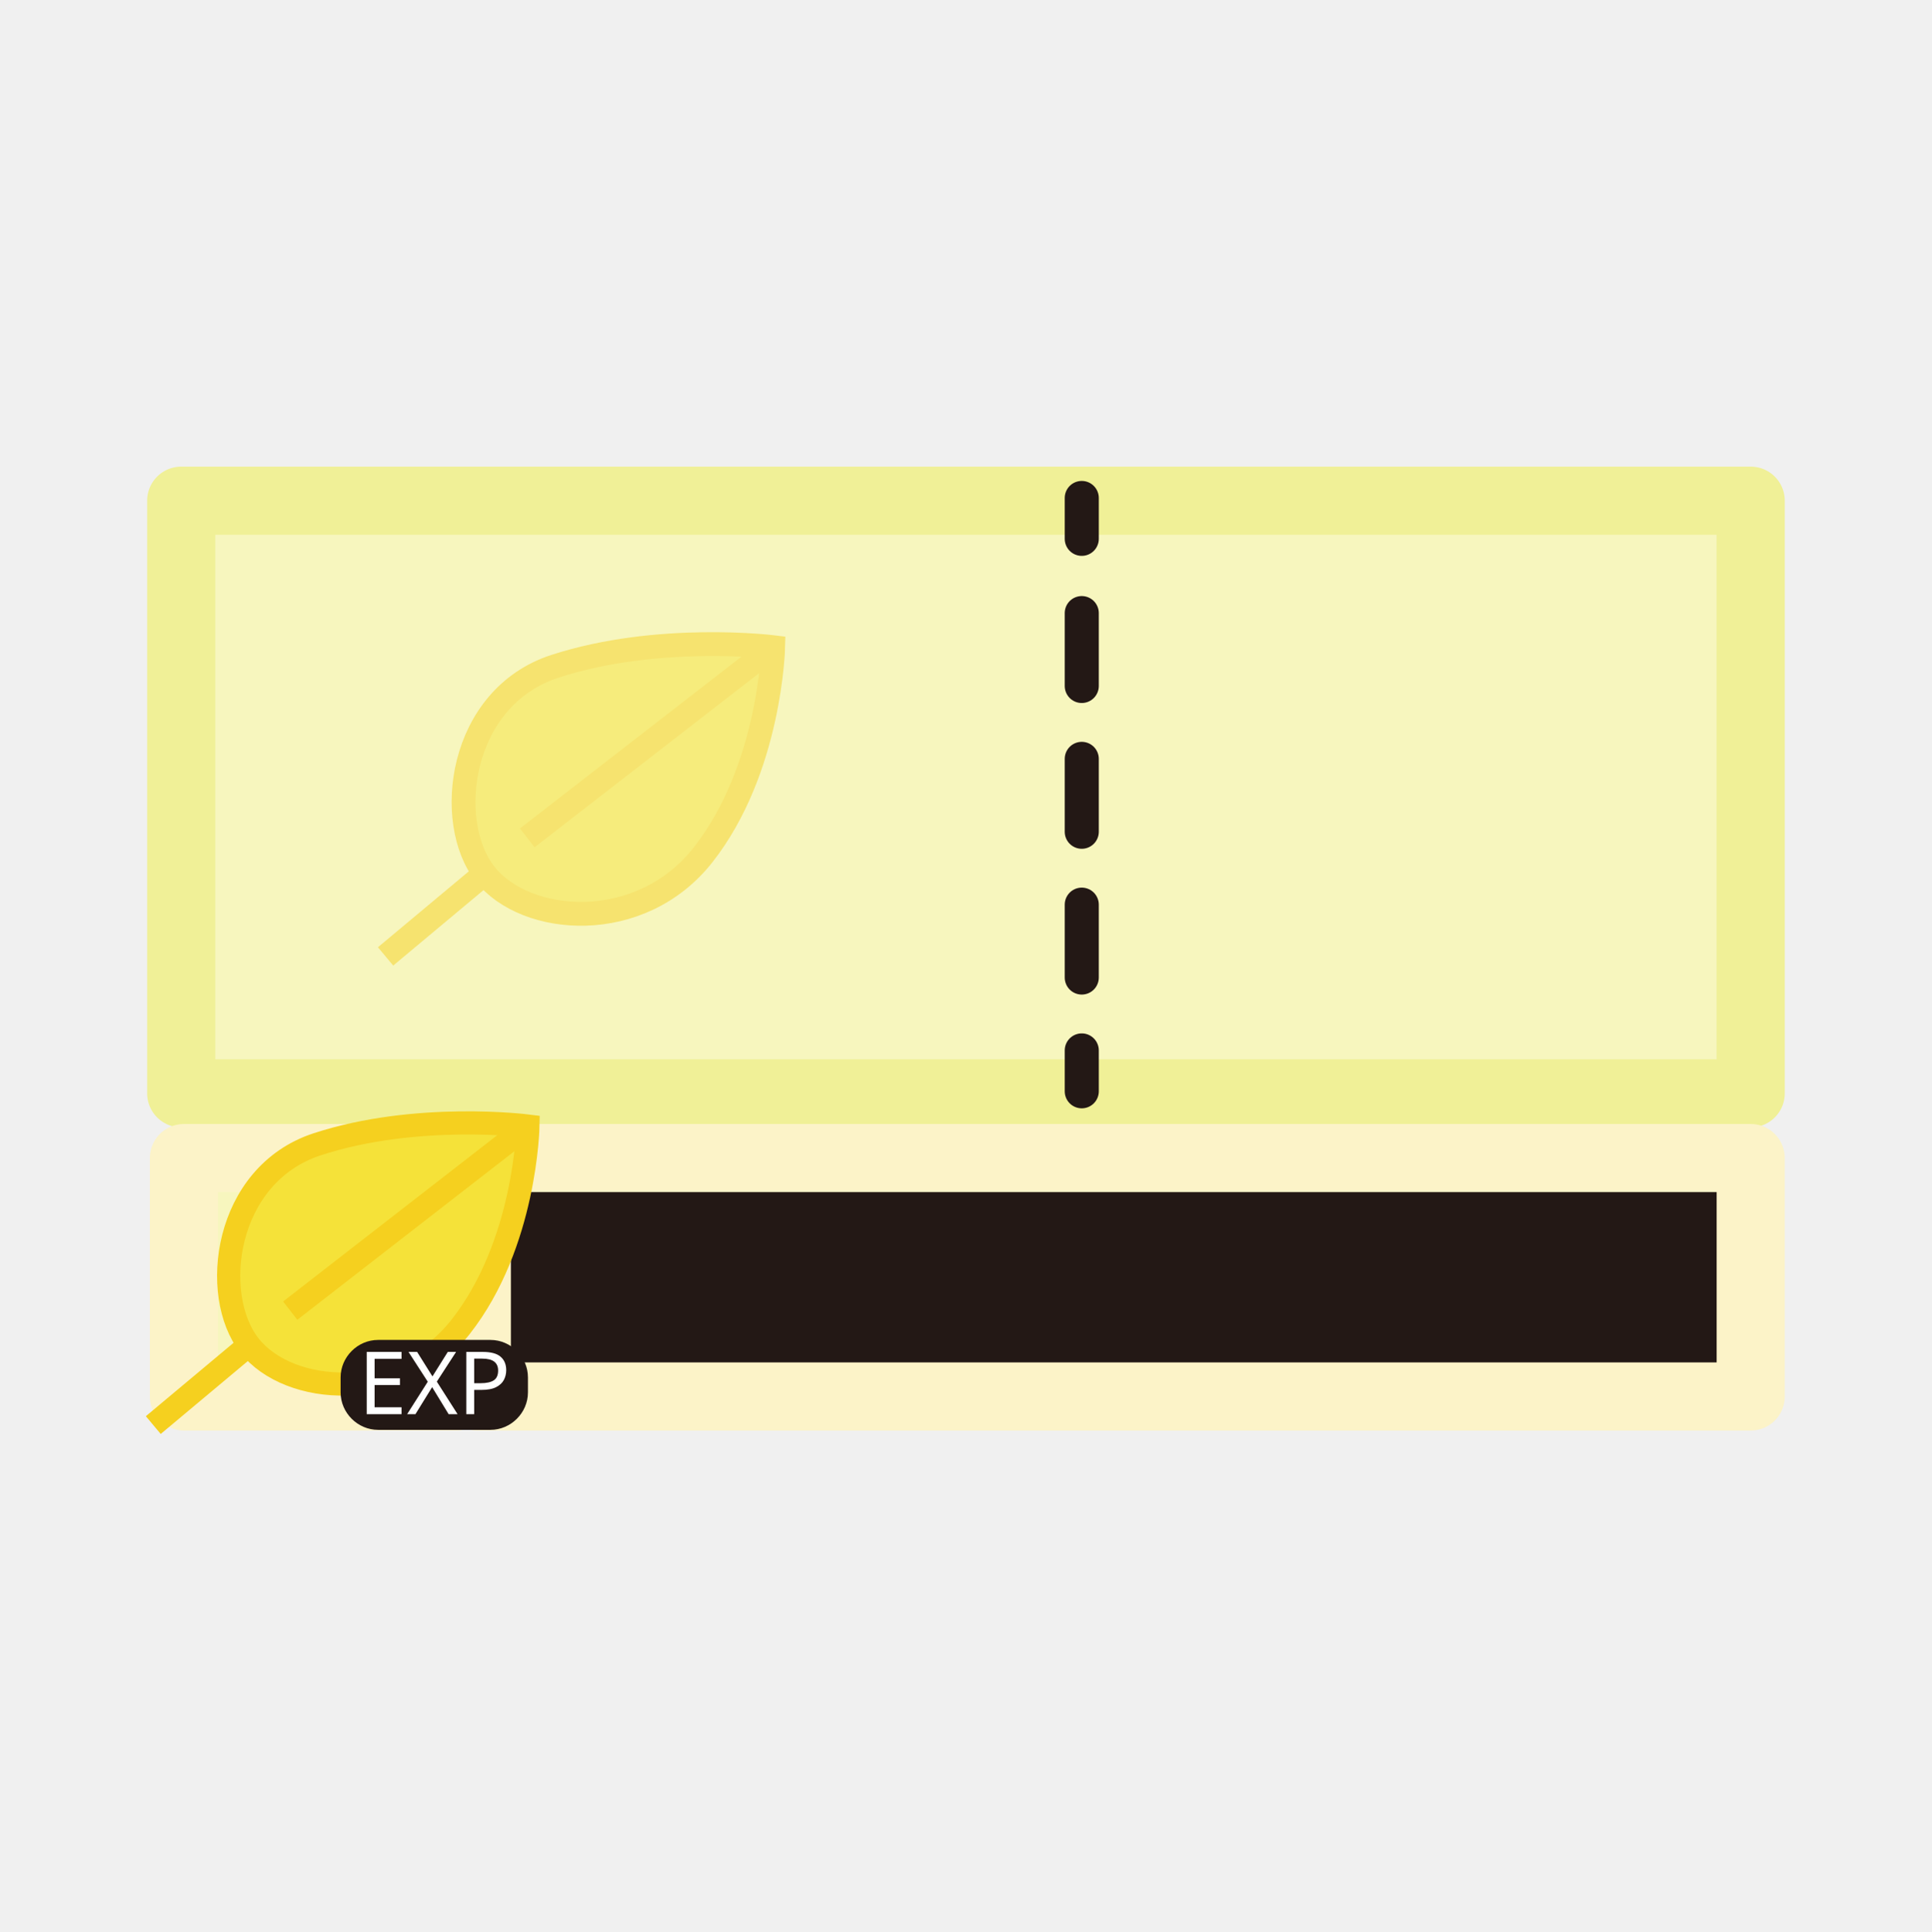
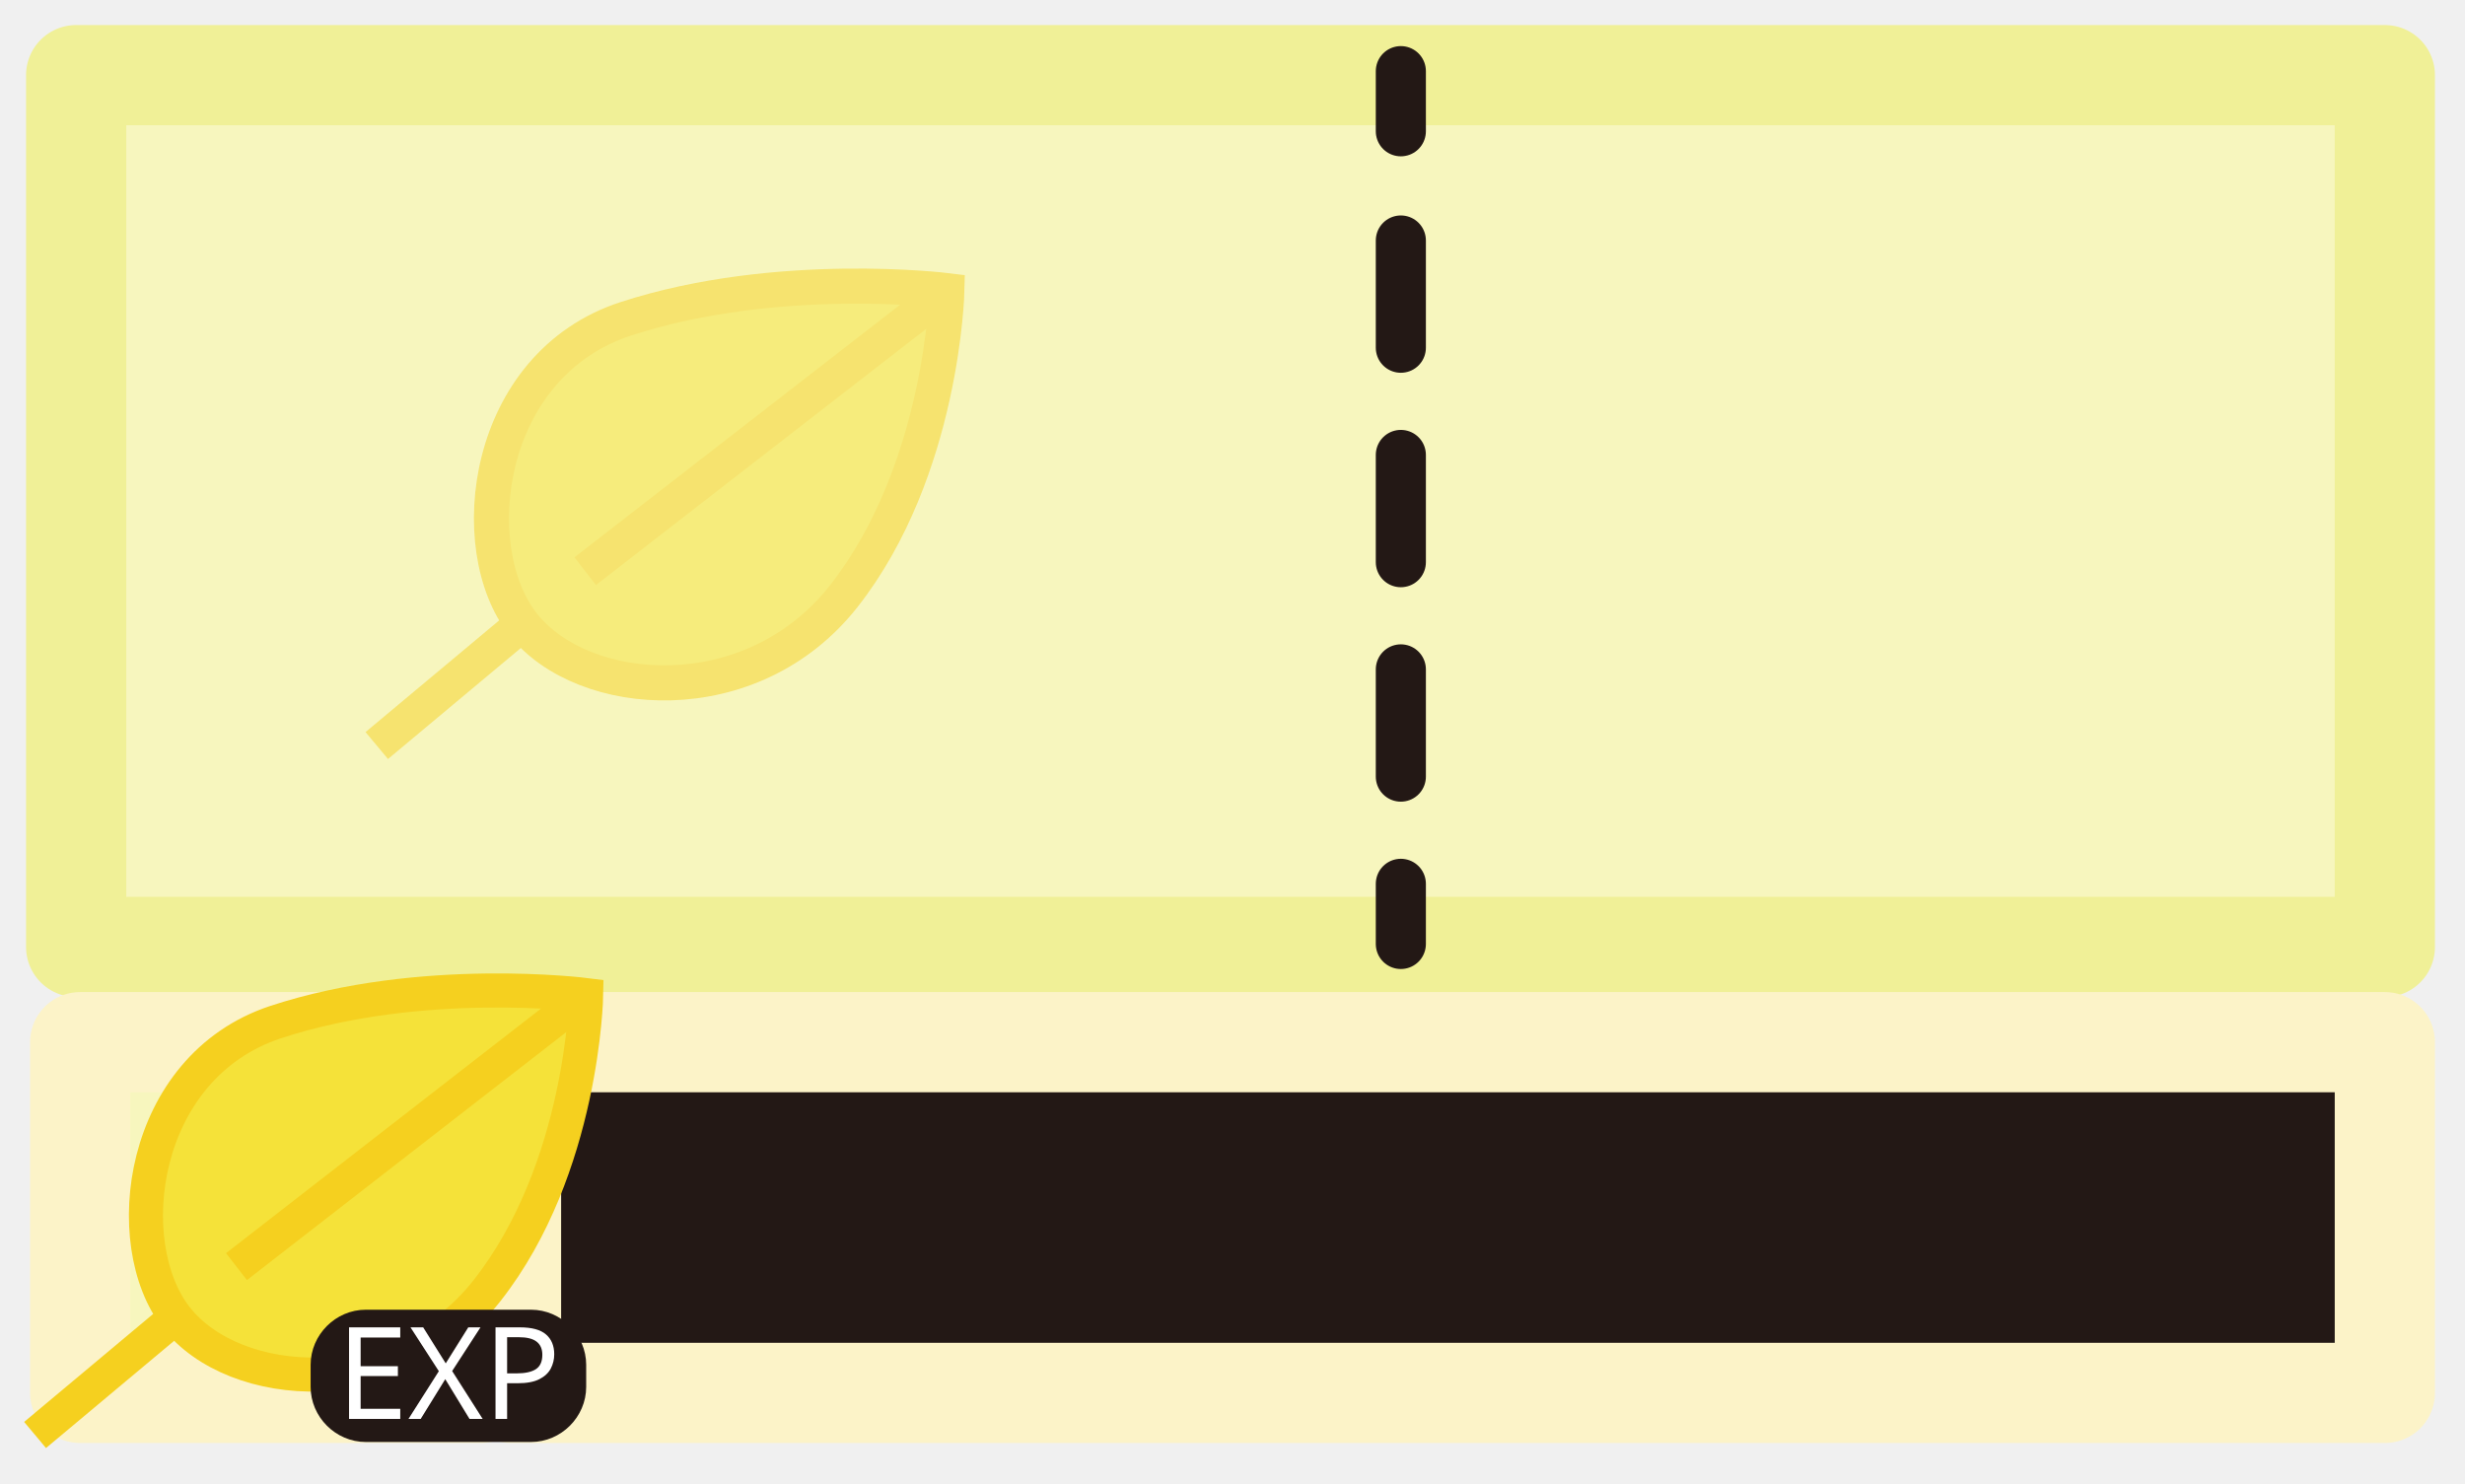
- <svg xmlns="http://www.w3.org/2000/svg" id="_图层_1" data-name="图层_1" version="1.1" viewBox="0 0 283.5 283.5">
+ <svg xmlns="http://www.w3.org/2000/svg" id="_图层_1" data-name="图层_1" version="1.1" viewBox="19 66 246 148">
  <defs>
    <style>
      .st0, .st1 {
        fill: #231815;
      }

      .st2, .st3, .st4, .st5, .st6 {
        fill: none;
      }

      .st3 {
        stroke-width: 3.4px;
      }

      .st3, .st4 {
        stroke: #f5d01f;
        stroke-miterlimit: 10;
      }

      .st7 {
        fill: #f5e239;
      }

      .st8 {
        clip-path: url(#clippath-1);
      }

      .st9 {
        clip-path: url(#clippath-3);
      }

      .st4 {
        stroke-width: 3.5px;
      }

      .st10 {
        stroke: #f0f097;
      }

      .st10, .st5, .st11, .st1, .st6 {
        stroke-linejoin: round;
      }

      .st10, .st11 {
        fill: #f7f6be;
      }

      .st10, .st11, .st1 {
        stroke-width: 10px;
      }

      .st5 {
        stroke-dasharray: 10.7 10.7;
      }

      .st5, .st6 {
        stroke: #231815;
        stroke-linecap: round;
        stroke-width: 5px;
      }

      .st11, .st1 {
        stroke: #fcf3c8;
      }

      .st12 {
        clip-path: url(#clippath-2);
      }

      .st13 {
        clip-path: url(#clippath);
      }

      .st14 {
        opacity: .5;
      }

      .st15 {
        fill: #fff;
        font-family: Ubuntu, Ubuntu;
        font-size: 12.8px;
      }
    </style>
    <clipPath id="clippath">
      <rect class="st2" x="35.4" y="67.8" width="99.2" height="99.2" />
    </clipPath>
    <clipPath id="clippath-1">
      <rect class="st2" x="35.4" y="67.8" width="99.2" height="99.2" />
    </clipPath>
    <clipPath id="clippath-2">
      <rect class="st2" x="2" y="139" width="96" height="96" />
    </clipPath>
    <clipPath id="clippath-3">
      <rect class="st2" x="2" y="139" width="96" height="96" />
    </clipPath>
  </defs>
  <rect class="st10" x="26.6" y="73.5" width="230.4" height="87" />
  <g>
    <line class="st6" x1="158.8" y1="160.2" x2="158.8" y2="154.2" />
    <line class="st5" x1="158.8" y1="143.5" x2="158.8" y2="84.5" />
    <line class="st6" x1="158.8" y1="79.1" x2="158.8" y2="73.1" />
  </g>
  <g class="st14">
    <g class="st13">
      <g class="st8">
        <path class="st7" d="M113.5,95s-.4,17.9-10.3,30.5c-9.2,11.7-26,10.4-32,2.8-6-7.6-3.9-25.9,10.3-30.5,15.1-4.9,32-2.8,32-2.8" />
        <path class="st4" d="M113.5,95s-.4,17.9-10.3,30.5c-9.2,11.7-26,10.4-32,2.8-6-7.6-3.9-25.9,10.3-30.5,15.1-4.9,32-2.8,32-2.8Z" />
        <line class="st4" x1="71.2" y1="128.2" x2="56.6" y2="140.4" />
        <line class="st4" x1="113.5" y1="95" x2="77.4" y2="123" />
      </g>
    </g>
  </g>
  <rect class="st1" x="70" y="170" width="187" height="35" />
  <rect class="st11" x="27" y="170" width="40" height="35" />
  <g class="st12">
    <g class="st9">
      <path class="st7" d="M77.5,165.3s-.3,17.3-9.9,29.5c-8.9,11.3-25.2,10.1-31,2.7-5.8-7.4-3.7-25,9.9-29.5,14.6-4.8,31-2.7,31-2.7" />
      <path class="st3" d="M77.5,165.3s-.3,17.3-9.9,29.5c-8.9,11.3-25.2,10.1-31,2.7-5.8-7.4-3.7-25,9.9-29.5,14.6-4.8,31-2.7,31-2.7Z" />
      <line class="st3" x1="36.6" y1="197.4" x2="22.5" y2="209.2" />
      <line class="st3" x1="77.5" y1="165.3" x2="42.6" y2="192.4" />
      <path class="st0" d="M72,209.9h-16.5c-3,0-5.5-2.5-5.5-5.5v-2.2c0-3,2.5-5.5,5.5-5.5h16.5c3,0,5.5,2.5,5.5,5.5v2.2c0,3-2.5,5.5-5.5,5.5" />
    </g>
    <text class="st15" transform="translate(52.6 207.6)">
      <tspan x="0" y="0">EXP</tspan>
    </text>
  </g>
</svg>
